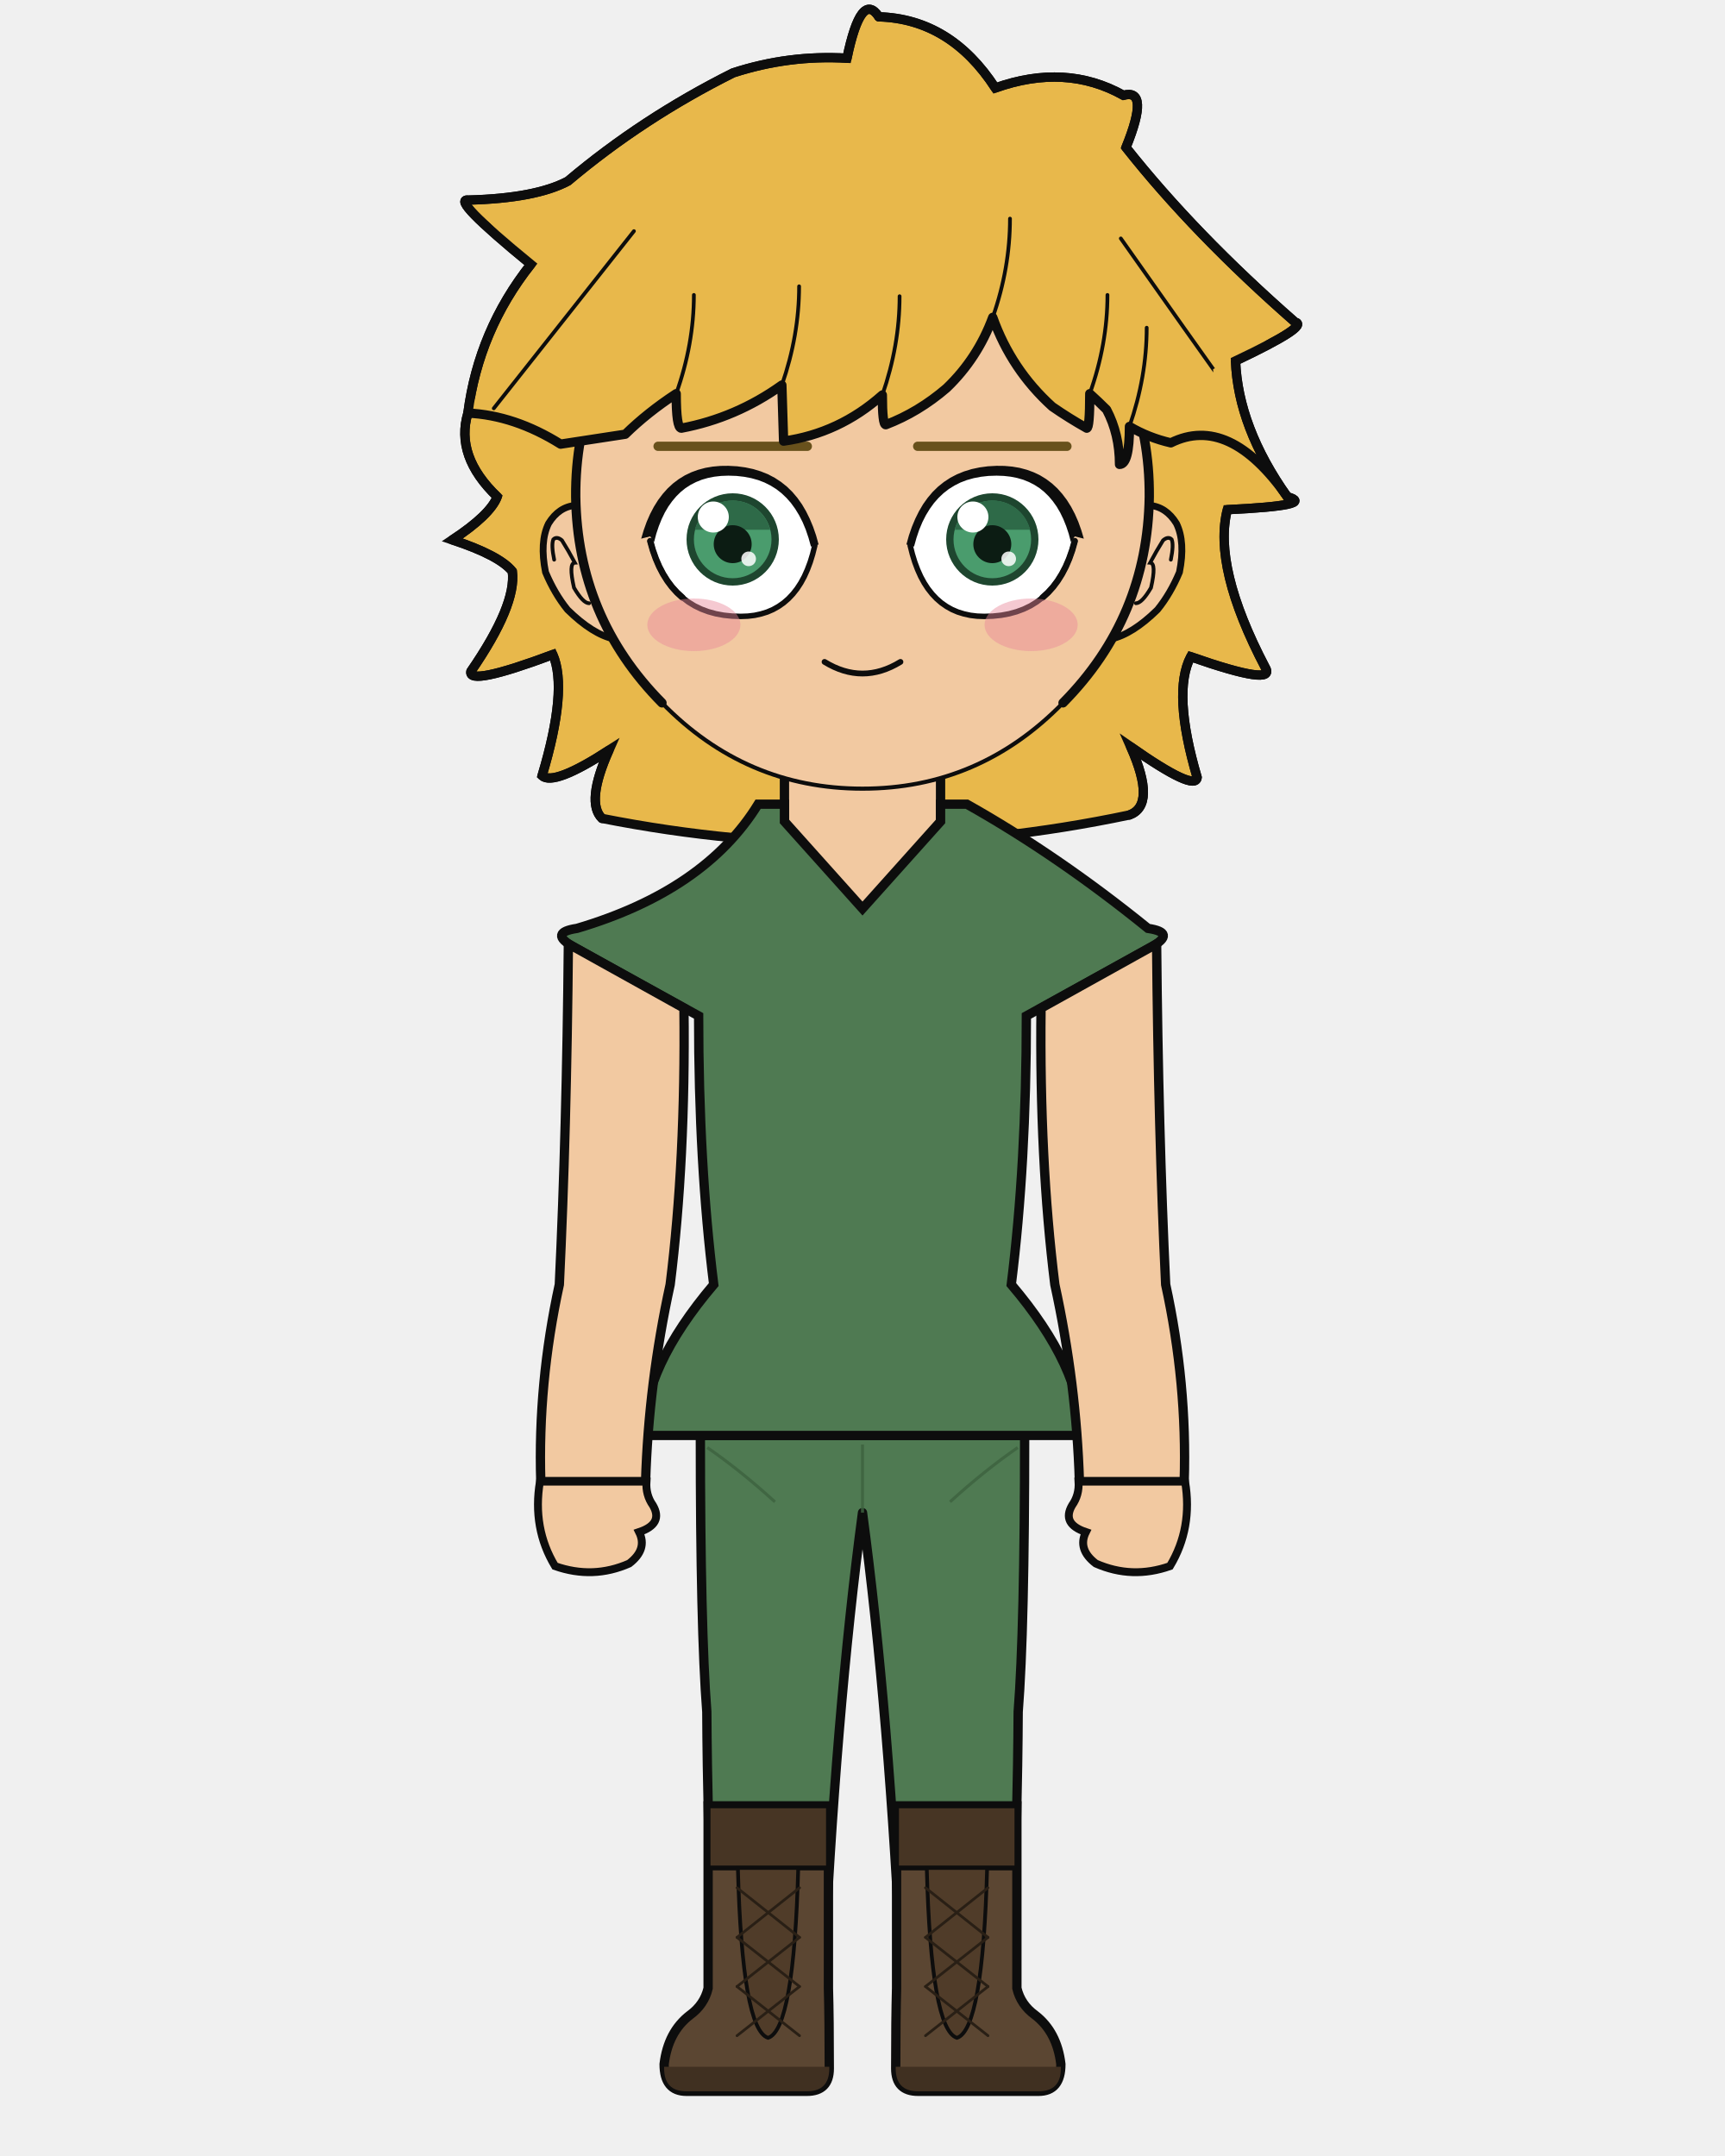
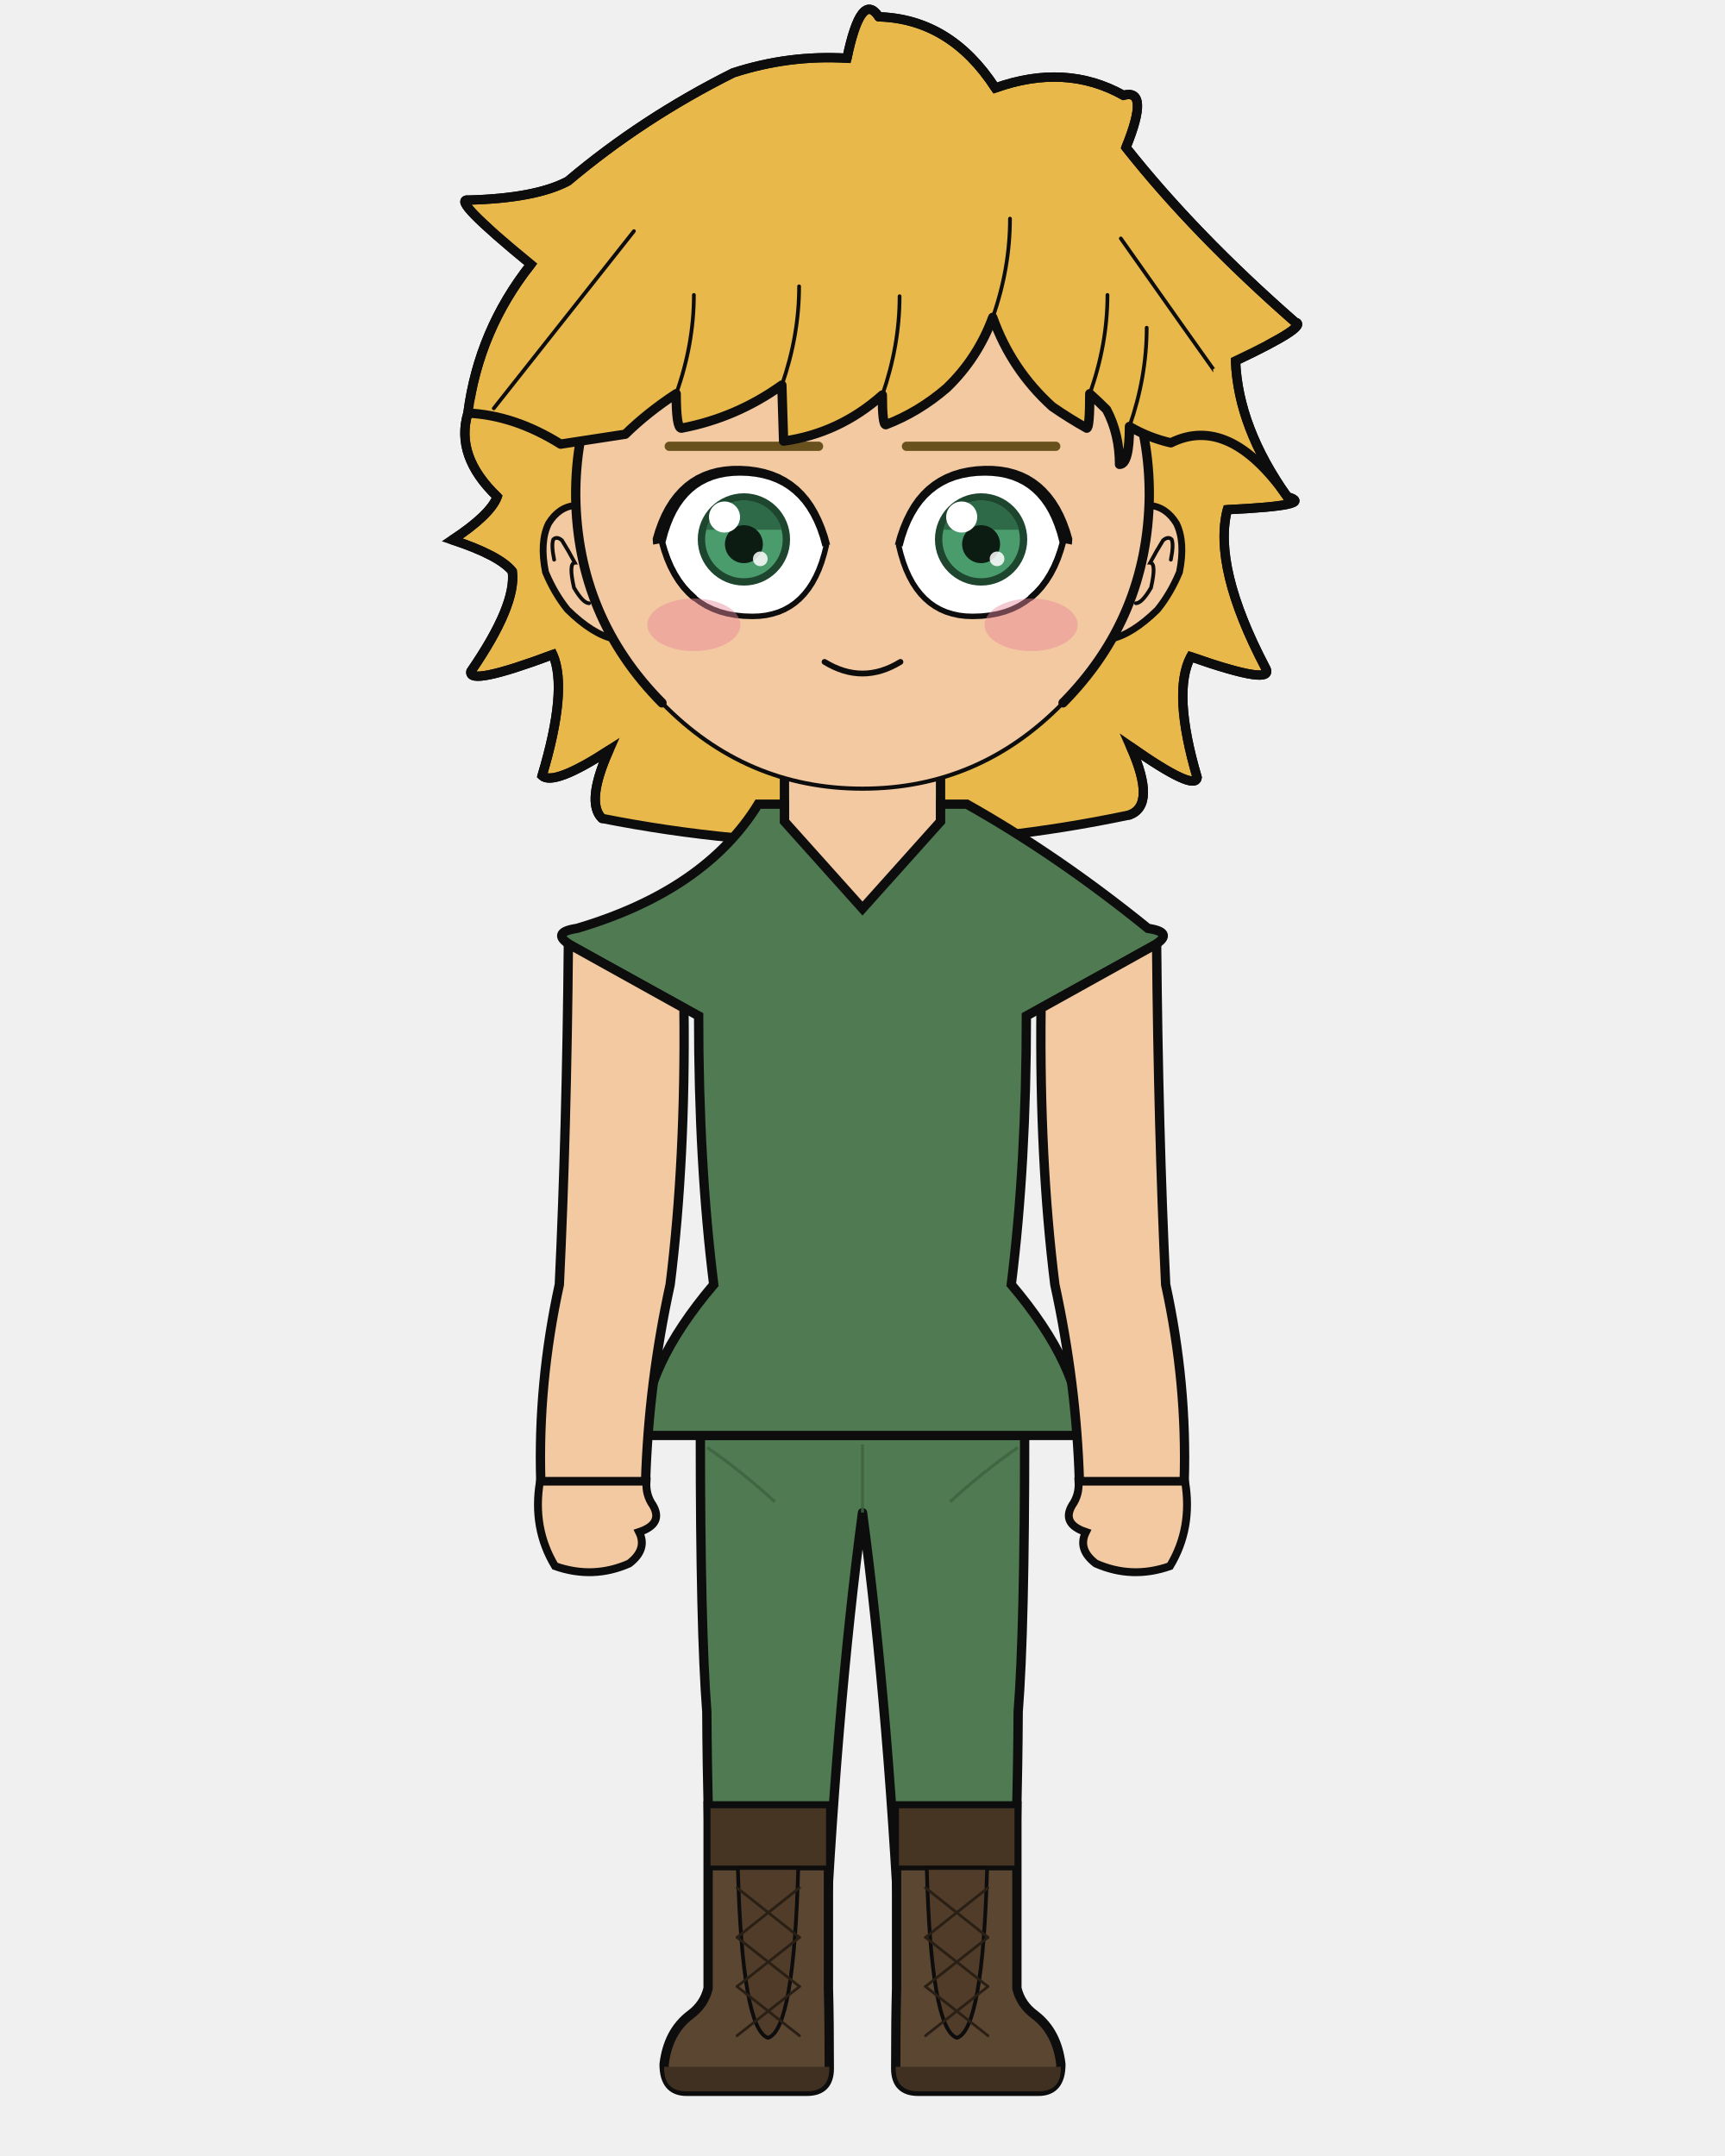
<svg xmlns="http://www.w3.org/2000/svg" width="400" height="500" viewBox="0 0 400 500">
  <defs>
    <clipPath id="hair-front">
      <path d="M 108.5 95.8 Q 119.3 96.3 130.0 103.0 Q 137.8 101.8 145.0 100.7 Q 150.1 95.7 156.8 91.3 Q 156.8 99.3 158.0 99.3 Q 170.7 96.9 181.3 89.3 Q 181.5 95.8 181.7 102.3 Q 194.6 100.5 204.6 91.6 Q 204.6 98.5 205.4 98.5 Q 213.0 95.6 219.5 90.0 Q 226.7 83.1 230.2 73.6 Q 234.5 85.7 244.0 94.3 Q 247.9 97.0 252.0 99.3 Q 252.7 99.3 252.7 91.3 Q 254.7 93.1 256.6 95.0 Q 259.6 100.7 259.6 107.7 Q 261.9 107.7 261.9 98.9 Q 266.3 101.5 271.5 102.7 Q 285.0 96.0 298.5 115.2 Q 281.9 100.1 281.3 85.6 Q 297.5 77.9 294.2 77.1 Q 272.4 58.0 257.4 39.1 Q 262.7 26.1 256.8 27.7 Q 244.3 20.7 228.9 26.1 Q 219.1 11.0 203.6 10.6 Q 199.8 4.7 196.6 19.6 Q 183.9 18.8 171.8 22.8 Q 152.1 32.6 135.8 46.4 Q 128.8 50.2 114.0 50.5 Q 110.0 50.0 127.7 64.6 Q 116.4 78.9 108.5 95.8 Z" />
    </clipPath>
  </defs>
  <path d="M 139.6 189.8 Q 135.8 186.1 141.2 174.0 Q 128.4 182.3 125.7 179.9 Q 131.7 159.9 128.2 151.8 Q 108.4 159.2 109.2 155.7 Q 119.8 140.3 118.8 132.5 Q 115.8 128.8 104.9 125.2 Q 113.7 119.4 115.3 115.2 Q 105.5 105.8 108.5 95.8 Q 111.0 76.6 123.1 61.3 Q 104.3 45.9 108.6 46.4 Q 124.2 46.0 131.7 42.0 Q 149.0 27.4 170.0 16.9 Q 182.9 12.7 196.4 13.5 Q 199.7 -2.3 203.8 3.9 Q 220.4 4.4 230.8 20.4 Q 247.1 14.6 260.5 22.1 Q 266.7 20.4 261.1 34.2 Q 277.0 54.3 300.3 74.7 Q 303.8 75.5 286.5 83.7 Q 287.1 99.1 298.5 115.2 Q 305.5 117.2 284.6 118.2 Q 281.2 131.5 293.4 154.8 Q 296.1 159.3 276.1 152.3 Q 271.8 160.6 277.6 180.3 Q 277.2 183.7 262.2 173.2 Q 268.2 186.7 261.9 189.0 Q 200.8 201.9 139.6 189.8 Z" fill="#e8b84b" />
  <path d="M 139.6 189.8 Q 135.8 186.1 141.2 174.0 Q 128.4 182.3 125.7 179.9 Q 131.7 159.9 128.2 151.8 Q 108.4 159.2 109.2 155.7 Q 119.8 140.3 118.8 132.5 Q 115.8 128.8 104.9 125.2 Q 113.7 119.4 115.3 115.2 Q 105.5 105.8 108.5 95.8 Q 111.0 76.6 123.1 61.3 Q 104.3 45.9 108.6 46.4 Q 124.2 46.0 131.7 42.0 Q 149.0 27.4 170.0 16.9 Q 182.9 12.7 196.4 13.5 Q 199.7 -2.3 203.8 3.9 Q 220.4 4.4 230.8 20.4 Q 247.1 14.6 260.5 22.1 Q 266.7 20.4 261.1 34.2 Q 277.0 54.3 300.3 74.7 Q 303.8 75.5 286.5 83.7 Q 287.1 99.1 298.5 115.2 Q 305.5 117.2 284.6 118.2 Q 281.2 131.5 293.4 154.8 Q 296.1 159.3 276.1 152.3 Q 271.8 160.6 277.6 180.3 Q 277.2 183.7 262.2 173.2 Q 268.2 186.7 261.9 189.0 Q 200.8 201.9 139.6 189.8 Z" fill="none" stroke="#0d0d0d" stroke-width="2.16" stroke-linecap="round" stroke-linejoin="round" />
  <path d="M 181.9 199.2 Q 168.0 215.1 140.4 223.6 Q 136.1 224.9 136.1 229.2 Q 136.1 235.6 151.2 235.6 L 154.3 235.6 L 154.3 231.3 L 166.3 231.3 Q 166.3 269.9 169.8 297.9 Q 169.8 318.7 169.8 335.7 L 194.2 335.7 L 200.0 335.7 L 205.8 335.7 L 230.2 335.7 Q 230.2 318.7 230.2 297.9 Q 233.7 269.9 233.7 235.6 L 233.7 231.3 L 245.7 231.3 L 245.7 235.6 L 248.8 235.6 Q 263.9 235.6 263.9 229.2 Q 263.9 224.9 259.6 223.6 Q 239.6 206.9 218.1 199.2 Z" fill="#f2c9a1" stroke="#0d0d0d" stroke-width="2.16" />
  <rect x="181.9" y="172.5" width="36.3" height="38.0" rx="12.7" fill="#f2c9a1" />
  <line x1="181.9" y1="172.5" x2="181.9" y2="199.2" stroke="#0d0d0d" stroke-width="2.16" />
  <line x1="218.1" y1="172.5" x2="218.1" y2="199.2" stroke="#0d0d0d" stroke-width="2.16" />
  <path d="M 162.4 332.9 L 237.6 332.9 Q 237.6 377.8 236.1 397.0 Q 236.0 419.4 234.6 461.1 L 209.2 461.1 Q 206.2 397.0 200.0 350.8 Q 193.8 397.0 190.8 461.1 L 165.4 461.1 Q 164.0 419.4 163.9 397.0 Q 162.4 377.8 162.4 332.9 Z" fill="#4f7a52" stroke="#0d0d0d" stroke-width="2.16" stroke-linejoin="round" />
  <line x1="200.0" y1="335.0" x2="200.0" y2="350.8" stroke="#3c623f" stroke-width="0.71" opacity="0.8" />
  <path d="M 164.0 335.7 Q 171.8 341.1 179.7 348.3" fill="none" stroke="#3c623f" stroke-width="0.71" opacity="0.8" />
  <path d="M 236.0 335.7 Q 228.2 341.1 220.3 348.3" fill="none" stroke="#3c623f" stroke-width="0.71" opacity="0.8" />
  <path d="M 192.1 418.8 L 192.1 461.1 Q 192.3 468.3 192.3 479.7 Q 192.3 485.0 187.1 485.0 L 159.2 485.0 Q 154.0 485.0 154.0 478.7 Q 154.9 471.2 160.0 467.3 Q 163.3 464.9 164.2 461.1 L 164.2 418.8 Z" fill="#5b4632" stroke="#0d0d0d" stroke-width="2.16" />
  <path d="M 192.3 479.3 L 154.0 479.3 L 154.0 479.7 Q 154.0 485.0 159.2 485.0 L 187.1 485.0 Q 192.3 485.0 192.3 479.7 Z" fill="#403021" />
  <rect x="164.2" y="418.8" width="27.9" height="14.4" fill="#473524" stroke="#0d0d0d" stroke-width="1.11" />
  <path d="M 171.1 433.2 L 185.1 433.2 Q 184.1 470.7 178.1 472.6 Q 172.1 470.7 171.1 433.2 Z" fill="#503c29" stroke="#0d0d0d" stroke-width="0.87" />
  <line x1="185.4" y1="437.8" x2="170.9" y2="449.3" stroke="#291f15" stroke-width="0.63" stroke-linecap="round" />
  <line x1="170.9" y1="437.8" x2="185.4" y2="449.3" stroke="#291f15" stroke-width="0.63" stroke-linecap="round" />
  <line x1="185.4" y1="449.3" x2="170.9" y2="460.7" stroke="#291f15" stroke-width="0.63" stroke-linecap="round" />
  <line x1="170.9" y1="449.3" x2="185.4" y2="460.7" stroke="#291f15" stroke-width="0.63" stroke-linecap="round" />
  <line x1="185.4" y1="460.7" x2="170.9" y2="472.1" stroke="#291f15" stroke-width="0.63" stroke-linecap="round" />
  <line x1="170.9" y1="460.7" x2="185.4" y2="472.1" stroke="#291f15" stroke-width="0.63" stroke-linecap="round" />
  <path d="M 207.9 418.8 L 207.9 461.1 Q 207.7 468.3 207.7 479.7 Q 207.7 485.0 212.9 485.0 L 240.8 485.0 Q 246.0 485.0 246.0 478.7 Q 245.1 471.2 240.0 467.3 Q 236.7 464.9 235.8 461.1 L 235.8 418.8 Z" fill="#5b4632" stroke="#0d0d0d" stroke-width="2.16" />
  <path d="M 207.7 479.3 L 246.0 479.3 L 246.0 479.7 Q 246.0 485.0 240.8 485.0 L 212.9 485.0 Q 207.7 485.0 207.7 479.7 Z" fill="#403021" />
  <rect x="207.9" y="418.8" width="27.9" height="14.4" fill="#473524" stroke="#0d0d0d" stroke-width="1.11" />
  <path d="M 214.9 433.2 L 228.9 433.2 Q 227.9 470.7 221.9 472.6 Q 215.9 470.7 214.9 433.2 Z" fill="#503c29" stroke="#0d0d0d" stroke-width="0.87" />
  <line x1="229.1" y1="437.8" x2="214.6" y2="449.3" stroke="#291f15" stroke-width="0.63" stroke-linecap="round" />
  <line x1="214.6" y1="437.8" x2="229.1" y2="449.3" stroke="#291f15" stroke-width="0.63" stroke-linecap="round" />
  <line x1="229.1" y1="449.3" x2="214.6" y2="460.7" stroke="#291f15" stroke-width="0.63" stroke-linecap="round" />
  <line x1="214.6" y1="449.3" x2="229.1" y2="460.7" stroke="#291f15" stroke-width="0.63" stroke-linecap="round" />
  <line x1="229.1" y1="460.7" x2="214.6" y2="472.1" stroke="#291f15" stroke-width="0.63" stroke-linecap="round" />
  <line x1="214.6" y1="460.7" x2="229.1" y2="472.1" stroke="#291f15" stroke-width="0.63" stroke-linecap="round" />
  <path d="M 175.8 186.5 Q 163.5 206.5 133.8 215.3 Q 127.1 216.3 133.0 219.6 L 162.0 235.6 Q 162.0 269.9 165.5 297.9 Q 149.2 317.1 149.2 332.9 L 250.8 332.9 Q 250.8 317.1 234.5 297.9 Q 238.0 269.9 238.0 235.6 L 267.0 219.6 Q 272.9 216.3 266.2 215.3 Q 245.2 198.3 224.2 186.5 L 218.1 186.5 L 218.1 190.5 L 200.0 210.7 L 181.9 190.5 L 181.9 186.5 Z" fill="#4f7a52" stroke="#0d0d0d" stroke-width="2.16" />
  <path d="M 158.6 233.8 L 131.8 218.9 Q 131.4 262.4 129.7 297.9 Q 124.7 320.8 125.4 343.6 L 149.7 343.6 Q 150.4 320.8 155.4 297.9 Q 159.0 269.0 158.6 233.8 Z" fill="#f2c9a1" stroke="#0d0d0d" stroke-width="2.16" />
  <path d="M 125.2 343.6 Q 123.4 354.4 128.7 363.2 Q 137.5 366.3 145.9 362.6 Q 150.2 359.3 148.2 355.3 Q 153.9 353.4 151.4 349.1 Q 149.7 346.7 149.9 343.6 Z" fill="#f2c9a1" stroke="#0d0d0d" stroke-width="1.83" />
  <path d="M 241.4 233.8 L 268.2 218.9 Q 268.6 262.4 270.3 297.9 Q 275.3 320.8 274.6 343.6 L 250.3 343.6 Q 249.6 320.8 244.6 297.9 Q 241.0 269.0 241.4 233.8 Z" fill="#f2c9a1" stroke="#0d0d0d" stroke-width="2.16" />
  <path d="M 274.8 343.6 Q 276.6 354.4 271.3 363.2 Q 262.5 366.3 254.1 362.6 Q 249.8 359.3 251.8 355.3 Q 246.1 353.4 248.6 349.1 Q 250.3 346.7 250.1 343.6 Z" fill="#f2c9a1" stroke="#0d0d0d" stroke-width="1.83" />
  <path d="M 133.5 117.2 Q 129.6 117.5 127.2 121.4 Q 125.1 125.7 126.5 132.7 Q 128.6 137.7 131.6 141.4 Q 137.4 147.1 142.4 148.2 Z" fill="#f2c9a1" />
  <path d="M 133.5 117.2 Q 129.6 117.5 127.2 121.4 Q 125.1 125.7 126.5 132.7 Q 128.6 137.7 131.6 141.4 Q 137.4 147.1 142.4 148.2" fill="none" stroke="#0d0d0d" stroke-width="1.58" stroke-linecap="round" />
  <path d="M 128.5 129.8 Q 127.8 126.4 128.3 125.1 Q 129.1 124.3 130.3 125.3 Q 131.8 127.7 133.3 130.5 Q 131.8 130.6 133.1 136.3 Q 135.2 139.9 136.6 139.9" fill="none" stroke="#0d0d0d" stroke-width="0.87" stroke-linecap="round" />
  <path d="M 266.5 117.2 Q 270.4 117.5 272.8 121.4 Q 274.9 125.7 273.5 132.7 Q 271.4 137.7 268.4 141.4 Q 262.6 147.1 257.6 148.2 Z" fill="#f2c9a1" />
  <path d="M 266.5 117.2 Q 270.4 117.5 272.8 121.4 Q 274.9 125.7 273.5 132.7 Q 271.4 137.7 268.4 141.4 Q 262.6 147.1 257.6 148.2" fill="none" stroke="#0d0d0d" stroke-width="1.58" stroke-linecap="round" />
  <path d="M 271.5 129.8 Q 272.2 126.4 271.7 125.1 Q 270.9 124.3 269.7 125.3 Q 268.2 127.7 266.7 130.5 Q 268.2 130.6 266.9 136.3 Q 264.8 139.9 263.4 139.9" fill="none" stroke="#0d0d0d" stroke-width="0.87" stroke-linecap="round" />
  <path d="M 200.0 47.9 Q 227.6 47.9 247.1 67.6 Q 266.7 87.3 266.5 115.2 Q 266.1 143.2 246.5 163.0 Q 227.1 182.9 200.0 182.9 Q 172.9 182.9 153.5 163.0 Q 133.9 143.2 133.5 115.2 Q 133.3 87.3 152.9 67.6 Q 172.4 47.9 200.0 47.9 Z" fill="#f2c9a1" />
  <path d="M 153.5 163.0 Q 133.9 143.2 133.5 115.2 Q 133.3 87.3 152.9 67.6 Q 172.4 47.9 200.0 47.9 Q 227.6 47.9 247.1 67.6 Q 266.7 87.3 266.5 115.2 Q 266.1 143.2 246.5 163.0" fill="none" stroke="#0d0d0d" stroke-width="2.16" stroke-linecap="round" />
  <path d="M 246.5 163.0 Q 227.1 182.9 200.0 182.9 Q 172.9 182.9 153.5 163.0" fill="none" stroke="#0d0d0d" stroke-width="0.95" stroke-linecap="round" />
-   <line x1="187.2" y1="103.5" x2="152.6" y2="103.5" stroke="#68511c" stroke-width="2.16" stroke-linecap="round" />
+   <line x1="189.8" y1="103.5" x2="155.2" y2="103.5" stroke="#68511c" stroke-width="2.16" stroke-linecap="round" />
  <defs>
    <clipPath id="eye-l">
-       <path d="M 188.9 126.5 Q 184.7 109.4 168.9 109.4 Q 154.6 109.4 150.8 125.5 Q 155.2 143.0 171.8 143.0 Q 185.3 143.0 188.9 126.5 Z" />
+       <path d="M 191.6 126.5 Q 187.4 109.4 171.6 109.4 Q 157.3 109.4 153.5 125.5 Q 157.9 143.0 174.4 143.0 Q 188.0 143.0 191.6 126.5 Z" />
    </clipPath>
  </defs>
-   <path d="M 188.9 126.5 Q 184.7 109.4 168.9 109.4 Q 154.6 109.4 150.8 125.5 Q 155.2 143.0 171.8 143.0 Q 185.3 143.0 188.9 126.5 Z" fill="white" stroke="none" />
+   <path d="M 191.6 126.5 Q 187.4 109.4 171.6 109.4 Q 157.3 109.4 153.5 125.5 Q 157.9 143.0 174.4 143.0 Q 188.0 143.0 191.6 126.5 Z" fill="white" stroke="none" />
  <g clip-path="url(#eye-l)">
-     <circle cx="169.9" cy="125.1" r="10.7" fill="#1e462f" />
-     <circle cx="169.9" cy="125.1" r="9.0" fill="#4a9c6d" />
-     <path d="M 161.13 122.85 A 9.01 9.01 0 0 1 178.59 122.85 Z" fill="#2e6a48" />
-     <circle cx="169.9" cy="126.2" r="4.4" fill="#0c1c13" />
-     <circle cx="165.4" cy="119.9" r="3.6" fill="white" />
-     <circle cx="173.6" cy="129.6" r="1.7" fill="white" opacity="0.85" />
+     <circle cx="172.5" cy="125.1" r="10.7" fill="#1e462f" />
+     <circle cx="172.5" cy="125.1" r="9.0" fill="#4a9c6d" />
+     <path d="M 163.80 122.85 A 9.01 9.01 0 0 1 181.26 122.85 Z" fill="#2e6a48" />
+     <circle cx="172.5" cy="126.2" r="4.4" fill="#0c1c13" />
+     <circle cx="168.0" cy="119.9" r="3.6" fill="white" />
+     <circle cx="176.3" cy="129.6" r="1.7" fill="white" opacity="0.85" />
  </g>
-   <path d="M 150.78 125.48 L 151.38 127.60 L 152.08 129.58 L 152.87 131.42 L 153.76 133.12 L 154.74 134.69 L 155.82 136.13 L 156.99 137.42 L 158.25 138.58 L 159.61 139.61 L 161.06 140.50 L 162.61 141.25 L 164.25 141.86 L 165.99 142.34 L 167.82 142.68 L 169.75 142.88 L 171.77 142.95 L 173.42 142.89 L 174.99 142.70 L 176.49 142.37 L 177.91 141.93 L 179.26 141.35 L 180.52 140.64 L 181.71 139.81 L 182.83 138.84 L 183.86 137.75 L 184.82 136.53 L 185.70 135.18 L 186.50 133.71 L 187.22 132.10 L 187.87 130.37 L 188.44 128.51 L 188.94 126.52" fill="none" stroke="#0d0d0d" stroke-width="1.27" stroke-linecap="round" />
-   <path d="M 150.78 125.48 L 151.38 127.60 L 152.08 129.58 L 152.87 131.42 L 153.76 133.12 L 154.74 134.69 L 155.82 136.13 L 156.99 137.42 L 158.25 138.58" fill="none" stroke="#0d0d0d" stroke-width="1.47" stroke-linecap="round" />
-   <path d="M 189.82 126.27 L 189.24 124.17 L 188.55 122.18 L 187.77 120.31 L 186.91 118.57 L 185.96 116.95 L 184.90 115.46 L 183.75 114.10 L 182.49 112.87 L 181.13 111.78 L 179.67 110.82 L 178.11 110.00 L 176.45 109.33 L 174.70 108.79 L 172.86 108.40 L 170.93 108.14 L 168.91 108.03 L 167.06 108.05 L 165.27 108.21 L 163.56 108.50 L 161.91 108.94 L 160.34 109.51 L 158.83 110.23 L 157.41 111.10 L 156.07 112.11 L 154.82 113.26 L 153.67 114.55 L 152.60 115.97 L 151.63 117.52 L 150.75 119.20 L 149.96 121.00 L 149.27 122.93 L 148.68 124.92 L 150.78 124.39 L 151.67 125.72 L 152.18 123.79 L 152.77 122.02 L 153.43 120.38 L 154.16 118.87 L 154.97 117.49 L 155.86 116.24 L 156.81 115.11 L 157.84 114.10 L 158.94 113.21 L 160.12 112.45 L 161.38 111.80 L 162.71 111.26 L 164.13 110.85 L 165.64 110.55 L 167.23 110.37 L 168.90 110.31 L 170.77 110.37 L 172.54 110.57 L 174.21 110.89 L 175.79 111.33 L 177.28 111.90 L 178.67 112.60 L 179.99 113.42 L 181.21 114.37 L 182.35 115.45 L 183.41 116.65 L 184.39 118.00 L 185.29 119.47 L 186.11 121.08 L 186.84 122.83 L 187.48 124.72 L 188.05 126.76 Z" fill="#0d0d0d" stroke="none" />
-   <line x1="212.8" y1="103.5" x2="247.4" y2="103.5" stroke="#68511c" stroke-width="2.16" stroke-linecap="round" />
+   <path d="M 153.45 125.48 L 154.06 127.60 L 154.75 129.58 L 155.54 131.42 L 156.43 133.12 L 157.41 134.69 L 158.49 136.13 L 159.66 137.42 L 160.92 138.58 L 162.28 139.61 L 163.73 140.50 L 165.28 141.25 L 166.92 141.86 L 168.66 142.34 L 170.49 142.68 L 172.42 142.88 L 174.44 142.95 L 176.09 142.89 L 177.67 142.70 L 179.16 142.37 L 180.59 141.93 L 181.93 141.35 L 183.20 140.64 L 184.38 139.81 L 185.50 138.84 L 186.53 137.75 L 187.49 136.53 L 188.37 135.18 L 189.17 133.71 L 189.90 132.10 L 190.54 130.37 L 191.11 128.51 L 191.61 126.52" fill="none" stroke="#0d0d0d" stroke-width="1.27" stroke-linecap="round" />
+   <path d="M 153.45 125.48 L 154.06 127.60 L 154.75 129.58 L 155.54 131.42 L 156.43 133.12 L 157.41 134.69 L 158.49 136.13 L 159.66 137.42 L 160.92 138.58" fill="none" stroke="#0d0d0d" stroke-width="1.47" stroke-linecap="round" />
+   <path d="M 192.49 126.27 L 191.91 124.17 L 191.22 122.18 L 190.44 120.31 L 189.58 118.57 L 188.63 116.95 L 187.58 115.46 L 186.42 114.10 L 185.16 112.87 L 183.80 111.78 L 182.34 110.82 L 180.78 110.00 L 179.13 109.33 L 177.37 108.79 L 175.53 108.40 L 173.60 108.14 L 171.58 108.03 L 169.73 108.05 L 167.95 108.21 L 166.23 108.50 L 164.58 108.94 L 163.01 109.51 L 161.50 110.23 L 160.08 111.10 L 158.74 112.11 L 157.50 113.26 L 156.34 114.55 L 155.27 115.97 L 154.30 117.52 L 153.42 119.20 L 152.64 121.00 L 151.94 122.93 L 151.35 124.92 L 151.45 126.30 L 154.34 125.72 L 154.85 123.79 L 155.44 122.02 L 156.10 120.38 L 156.83 118.87 L 157.64 117.49 L 158.53 116.24 L 159.48 115.11 L 160.51 114.10 L 161.61 113.21 L 162.79 112.45 L 164.05 111.80 L 165.38 111.26 L 166.80 110.85 L 168.31 110.55 L 169.90 110.37 L 171.57 110.31 L 173.44 110.37 L 175.21 110.57 L 176.88 110.89 L 178.46 111.33 L 179.95 111.90 L 181.35 112.60 L 182.66 113.42 L 183.88 114.37 L 185.03 115.45 L 186.09 116.65 L 187.07 118.00 L 187.96 119.47 L 188.78 121.08 L 189.51 122.83 L 190.16 124.72 L 190.72 126.76 Z" fill="#0d0d0d" stroke="none" />
+   <line x1="210.2" y1="103.5" x2="244.8" y2="103.5" stroke="#68511c" stroke-width="2.16" stroke-linecap="round" />
  <defs>
    <clipPath id="eye-r">
-       <path d="M 211.1 126.5 Q 215.3 109.4 231.1 109.4 Q 245.4 109.4 249.2 125.5 Q 244.8 143.0 228.2 143.0 Q 214.7 143.0 211.1 126.5 Z" />
+       <path d="M 208.4 126.5 Q 212.6 109.4 228.4 109.4 Q 242.7 109.4 246.5 125.5 Q 242.1 143.0 225.6 143.0 Q 212.0 143.0 208.4 126.5 Z" />
    </clipPath>
  </defs>
-   <path d="M 211.1 126.5 Q 215.3 109.4 231.1 109.4 Q 245.4 109.4 249.2 125.5 Q 244.8 143.0 228.2 143.0 Q 214.7 143.0 211.1 126.5 Z" fill="white" stroke="none" />
+   <path d="M 208.4 126.5 Q 212.6 109.4 228.4 109.4 Q 242.7 109.4 246.5 125.5 Q 242.1 143.0 225.6 143.0 Q 212.0 143.0 208.4 126.5 Z" fill="white" stroke="none" />
  <g clip-path="url(#eye-r)">
-     <circle cx="230.1" cy="125.1" r="10.7" fill="#1e462f" />
-     <circle cx="230.1" cy="125.1" r="9.0" fill="#4a9c6d" />
-     <path d="M 221.41 122.85 A 9.01 9.01 0 0 1 238.87 122.85 Z" fill="#2e6a48" />
-     <circle cx="230.1" cy="126.2" r="4.4" fill="#0c1c13" />
-     <circle cx="225.6" cy="119.9" r="3.6" fill="white" />
-     <circle cx="233.9" cy="129.6" r="1.7" fill="white" opacity="0.85" />
+     <circle cx="227.5" cy="125.1" r="10.7" fill="#1e462f" />
+     <circle cx="227.5" cy="125.1" r="9.0" fill="#4a9c6d" />
+     <path d="M 218.74 122.85 A 9.01 9.01 0 0 1 236.20 122.85 Z" fill="#2e6a48" />
+     <circle cx="227.5" cy="126.2" r="4.4" fill="#0c1c13" />
+     <circle cx="223.0" cy="119.9" r="3.6" fill="white" />
+     <circle cx="231.2" cy="129.6" r="1.7" fill="white" opacity="0.85" />
  </g>
-   <path d="M 249.22 125.48 L 248.62 127.60 L 247.92 129.58 L 247.13 131.42 L 246.24 133.12 L 245.26 134.69 L 244.18 136.13 L 243.01 137.42 L 241.75 138.58 L 240.39 139.61 L 238.94 140.50 L 237.39 141.25 L 235.75 141.86 L 234.01 142.34 L 232.18 142.68 L 230.25 142.88 L 228.23 142.95 L 226.58 142.89 L 225.01 142.70 L 223.51 142.37 L 222.09 141.93 L 220.74 141.35 L 219.48 140.64 L 218.29 139.81 L 217.17 138.84 L 216.14 137.75 L 215.18 136.53 L 214.30 135.18 L 213.50 133.71 L 212.78 132.10 L 212.13 130.37 L 211.56 128.51 L 211.06 126.52" fill="none" stroke="#0d0d0d" stroke-width="1.27" stroke-linecap="round" />
-   <path d="M 249.22 125.48 L 248.62 127.60 L 247.92 129.58 L 247.13 131.42 L 246.24 133.12 L 245.26 134.69 L 244.18 136.13 L 243.01 137.42 L 241.75 138.58" fill="none" stroke="#0d0d0d" stroke-width="1.47" stroke-linecap="round" />
-   <path d="M 210.18 126.27 L 210.76 124.17 L 211.45 122.18 L 212.23 120.31 L 213.09 118.57 L 214.04 116.95 L 215.10 115.46 L 216.25 114.10 L 217.51 112.87 L 218.87 111.78 L 220.33 110.82 L 221.89 110.00 L 223.55 109.33 L 225.30 108.79 L 227.14 108.40 L 229.07 108.14 L 231.09 108.03 L 232.94 108.05 L 234.73 108.21 L 236.44 108.50 L 238.09 108.94 L 239.66 109.51 L 241.17 110.23 L 242.59 111.10 L 243.93 112.11 L 245.18 113.26 L 246.33 114.55 L 247.40 115.97 L 248.37 117.52 L 249.25 119.20 L 250.04 121.00 L 250.73 122.93 L 251.32 124.92 L 249.22 124.39 L 248.33 125.72 L 247.82 123.79 L 247.23 122.02 L 246.57 120.38 L 245.84 118.87 L 245.03 117.49 L 244.14 116.24 L 243.19 115.11 L 242.16 114.10 L 241.06 113.21 L 239.88 112.45 L 238.62 111.80 L 237.29 111.26 L 235.87 110.85 L 234.36 110.55 L 232.77 110.37 L 231.10 110.31 L 229.23 110.37 L 227.46 110.57 L 225.79 110.89 L 224.21 111.33 L 222.72 111.90 L 221.33 112.60 L 220.01 113.42 L 218.79 114.37 L 217.65 115.45 L 216.59 116.65 L 215.61 118.00 L 214.71 119.47 L 213.89 121.08 L 213.16 122.83 L 212.52 124.72 L 211.95 126.76 Z" fill="#0d0d0d" stroke="none" />
+   <path d="M 246.55 125.48 L 245.94 127.60 L 245.25 129.58 L 244.46 131.42 L 243.57 133.12 L 242.59 134.69 L 241.51 136.13 L 240.34 137.42 L 239.08 138.58 L 237.72 139.61 L 236.27 140.50 L 234.72 141.25 L 233.08 141.86 L 231.34 142.34 L 229.51 142.68 L 227.58 142.88 L 225.56 142.95 L 223.91 142.89 L 222.33 142.70 L 220.84 142.37 L 219.41 141.93 L 218.07 141.35 L 216.80 140.64 L 215.62 139.81 L 214.50 138.84 L 213.47 137.75 L 212.51 136.53 L 211.63 135.18 L 210.83 133.71 L 210.10 132.10 L 209.46 130.37 L 208.89 128.51 L 208.39 126.52" fill="none" stroke="#0d0d0d" stroke-width="1.27" stroke-linecap="round" />
+   <path d="M 246.55 125.48 L 245.94 127.60 L 245.25 129.58 L 244.46 131.42 L 243.57 133.12 L 242.59 134.69 L 241.51 136.13 L 240.34 137.42 L 239.08 138.58" fill="none" stroke="#0d0d0d" stroke-width="1.47" stroke-linecap="round" />
+   <path d="M 207.51 126.27 L 208.09 124.17 L 208.78 122.18 L 209.56 120.31 L 210.42 118.57 L 211.37 116.95 L 212.42 115.46 L 213.58 114.10 L 214.84 112.87 L 216.20 111.78 L 217.66 110.82 L 219.22 110.00 L 220.87 109.33 L 222.63 108.79 L 224.47 108.40 L 226.40 108.14 L 228.42 108.03 L 230.27 108.05 L 232.05 108.21 L 233.77 108.50 L 235.42 108.94 L 236.99 109.51 L 238.50 110.23 L 239.92 111.10 L 241.26 112.11 L 242.50 113.26 L 243.66 114.55 L 244.73 115.97 L 245.70 117.52 L 246.58 119.20 L 247.36 121.00 L 248.06 122.93 L 248.65 124.92 L 248.55 126.30 L 245.66 125.72 L 245.15 123.79 L 244.56 122.02 L 243.90 120.38 L 243.17 118.87 L 242.36 117.49 L 241.47 116.24 L 240.52 115.11 L 239.49 114.10 L 238.39 113.21 L 237.21 112.45 L 235.95 111.80 L 234.62 111.26 L 233.20 110.85 L 231.69 110.55 L 230.10 110.37 L 228.43 110.31 L 226.56 110.37 L 224.79 110.57 L 223.12 110.89 L 221.54 111.33 L 220.05 111.90 L 218.65 112.60 L 217.34 113.42 L 216.12 114.37 L 214.97 115.45 L 213.91 116.65 L 212.93 118.00 L 212.04 119.47 L 211.22 121.08 L 210.49 122.83 L 209.84 124.72 L 209.28 126.76 Z" fill="#0d0d0d" stroke="none" />
  <path d="M 191.2 153.5 Q 200.0 158.9 208.8 153.5" fill="none" stroke="#0d0d0d" stroke-width="1.34" stroke-linecap="round" />
  <ellipse cx="160.9" cy="144.9" rx="10.8" ry="6.1" fill="#e8879a" opacity="0.45" />
  <ellipse cx="239.1" cy="144.9" rx="10.8" ry="6.1" fill="#e8879a" opacity="0.45" />
  <path d="M 108.5 95.8 Q 119.3 96.3 130.0 103.0 Q 137.8 101.8 145.0 100.7 Q 150.1 95.7 156.8 91.3 Q 156.8 99.3 158.0 99.3 Q 170.7 96.9 181.3 89.3 Q 181.5 95.8 181.7 102.3 Q 194.6 100.5 204.6 91.6 Q 204.6 98.5 205.4 98.5 Q 213.0 95.6 219.5 90.0 Q 226.7 83.1 230.2 73.6 Q 234.5 85.7 244.0 94.3 Q 247.9 97.0 252.0 99.3 Q 252.7 99.3 252.7 91.3 Q 254.7 93.1 256.6 95.0 Q 259.6 100.7 259.6 107.7 Q 261.9 107.7 261.9 98.9 Q 266.3 101.5 271.5 102.7 Q 285.0 96.0 298.5 115.2 Q 281.9 100.1 281.3 85.6 Q 297.5 77.9 294.2 77.1 Q 272.4 58.0 257.4 39.1 Q 262.7 26.1 256.8 27.7 Q 244.3 20.7 228.9 26.1 Q 219.1 11.0 203.6 10.6 Q 199.8 4.7 196.6 19.6 Q 183.9 18.8 171.8 22.8 Q 152.1 32.6 135.8 46.4 Q 128.8 50.2 114.0 50.5 Q 110.0 50.0 127.7 64.6 Q 116.4 78.9 108.5 95.8 Z" fill="#e8b84b" />
  <path d="M 108.5 95.8 Q 119.3 96.3 130.0 103.0 Q 137.8 101.8 145.0 100.7 Q 150.1 95.7 156.8 91.3 Q 156.8 99.3 158.0 99.3 Q 170.7 96.9 181.3 89.3 Q 181.5 95.8 181.7 102.3 Q 194.6 100.5 204.6 91.6 Q 204.6 98.5 205.4 98.5 Q 213.0 95.6 219.5 90.0 Q 226.7 83.1 230.2 73.6 Q 234.5 85.7 244.0 94.3 Q 247.9 97.0 252.0 99.3 Q 252.7 99.3 252.7 91.3 Q 254.7 93.1 256.6 95.0 Q 259.6 100.7 259.6 107.7 Q 261.9 107.7 261.9 98.9 Q 266.3 101.5 271.5 102.7 Q 285.0 96.0 298.5 115.2" fill="none" stroke="#0d0d0d" stroke-width="2.16" stroke-linecap="round" stroke-linejoin="round" />
  <path d="M 261.9 189.0 Q 268.2 186.7 262.2 173.2 Q 277.2 183.7 277.6 180.3 Q 271.8 160.6 276.1 152.3 Q 296.1 159.3 293.4 154.8 Q 281.2 131.5 284.6 118.2 Q 305.5 117.2 298.5 115.2 Q 287.1 99.1 286.5 83.7 Q 303.8 75.5 300.3 74.7 Q 277.0 54.3 261.1 34.2 Q 266.7 20.4 260.5 22.1 Q 247.1 14.6 230.8 20.4 Q 220.4 4.4 203.8 3.9" fill="none" stroke="#0d0d0d" stroke-width="2.16" stroke-linecap="round" />
  <path d="M 139.6 189.8 Q 135.8 186.1 141.2 174.0 Q 128.4 182.3 125.7 179.9 Q 131.7 159.9 128.2 151.8 Q 108.4 159.2 109.2 155.7 Q 119.8 140.3 118.8 132.5 Q 115.8 128.8 104.9 125.2 Q 113.7 119.4 115.3 115.2 Q 105.5 105.8 108.5 95.8 Q 111.0 76.6 123.1 61.3 Q 104.3 45.9 108.6 46.4 Q 124.2 46.0 131.7 42.0 Q 149.0 27.4 170.0 16.9 Q 182.9 12.7 196.4 13.5 Q 199.7 -2.3 203.8 3.9" fill="none" stroke="#0d0d0d" stroke-width="2.16" stroke-linecap="round" />
  <path d="M 156.8 91.3 Q 160.9 79.8 160.9 68.4" fill="none" stroke="#0d0d0d" stroke-width="0.87" stroke-linecap="round" clip-path="url(#hair-front)" />
  <path d="M 181.3 89.3 Q 185.3 77.8 185.3 66.4" fill="none" stroke="#0d0d0d" stroke-width="0.87" stroke-linecap="round" clip-path="url(#hair-front)" />
  <path d="M 204.6 91.6 Q 208.6 80.1 208.6 68.7" fill="none" stroke="#0d0d0d" stroke-width="0.87" stroke-linecap="round" clip-path="url(#hair-front)" />
  <path d="M 230.2 73.6 Q 234.2 62.2 234.2 50.7" fill="none" stroke="#0d0d0d" stroke-width="0.87" stroke-linecap="round" clip-path="url(#hair-front)" />
  <path d="M 252.7 91.3 Q 256.8 79.8 256.8 68.4" fill="none" stroke="#0d0d0d" stroke-width="0.87" stroke-linecap="round" clip-path="url(#hair-front)" />
  <path d="M 261.9 98.9 Q 265.9 87.4 265.9 76.0" fill="none" stroke="#0d0d0d" stroke-width="0.87" stroke-linecap="round" clip-path="url(#hair-front)" />
  <path d="M 147.0 53.6 Q 130.7 74.2 114.5 94.7" fill="none" stroke="#0d0d0d" stroke-width="0.87" stroke-linecap="round" clip-path="url(#hair-front)" />
  <path d="M 259.9 55.3 Q 274.4 75.9 289.0 96.4" fill="none" stroke="#0d0d0d" stroke-width="0.87" stroke-linecap="round" clip-path="url(#hair-front)" />
</svg>
